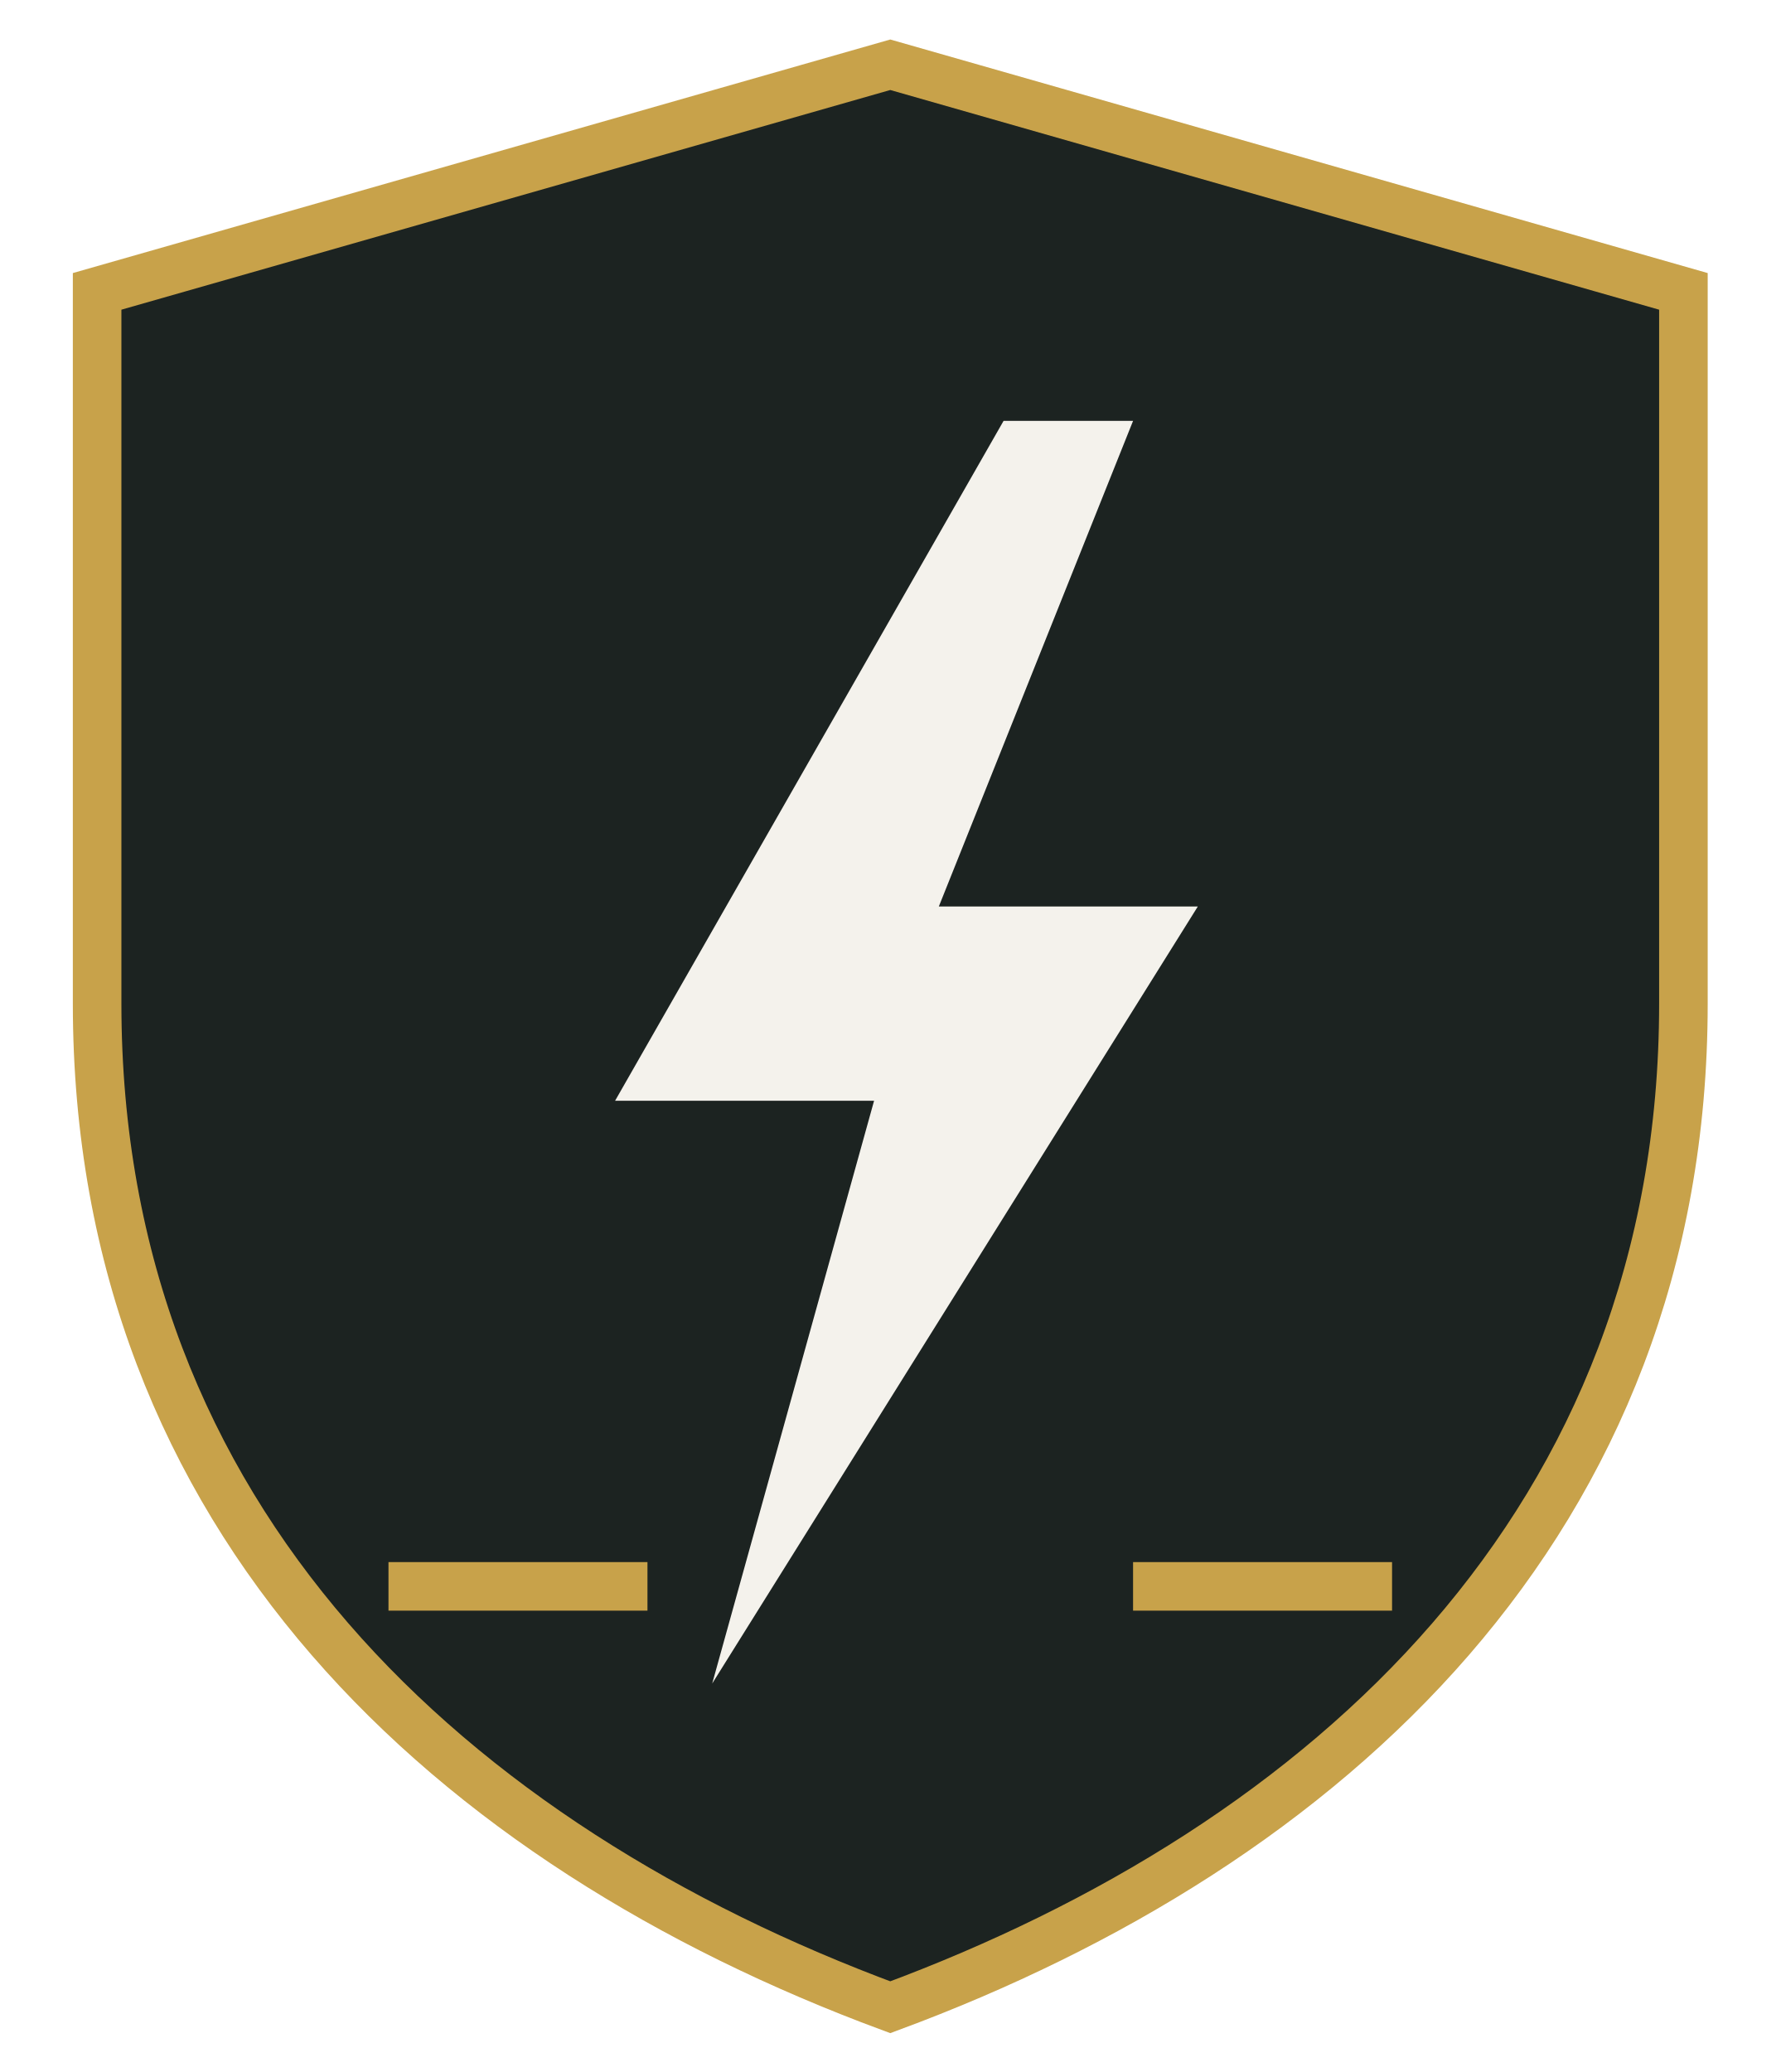
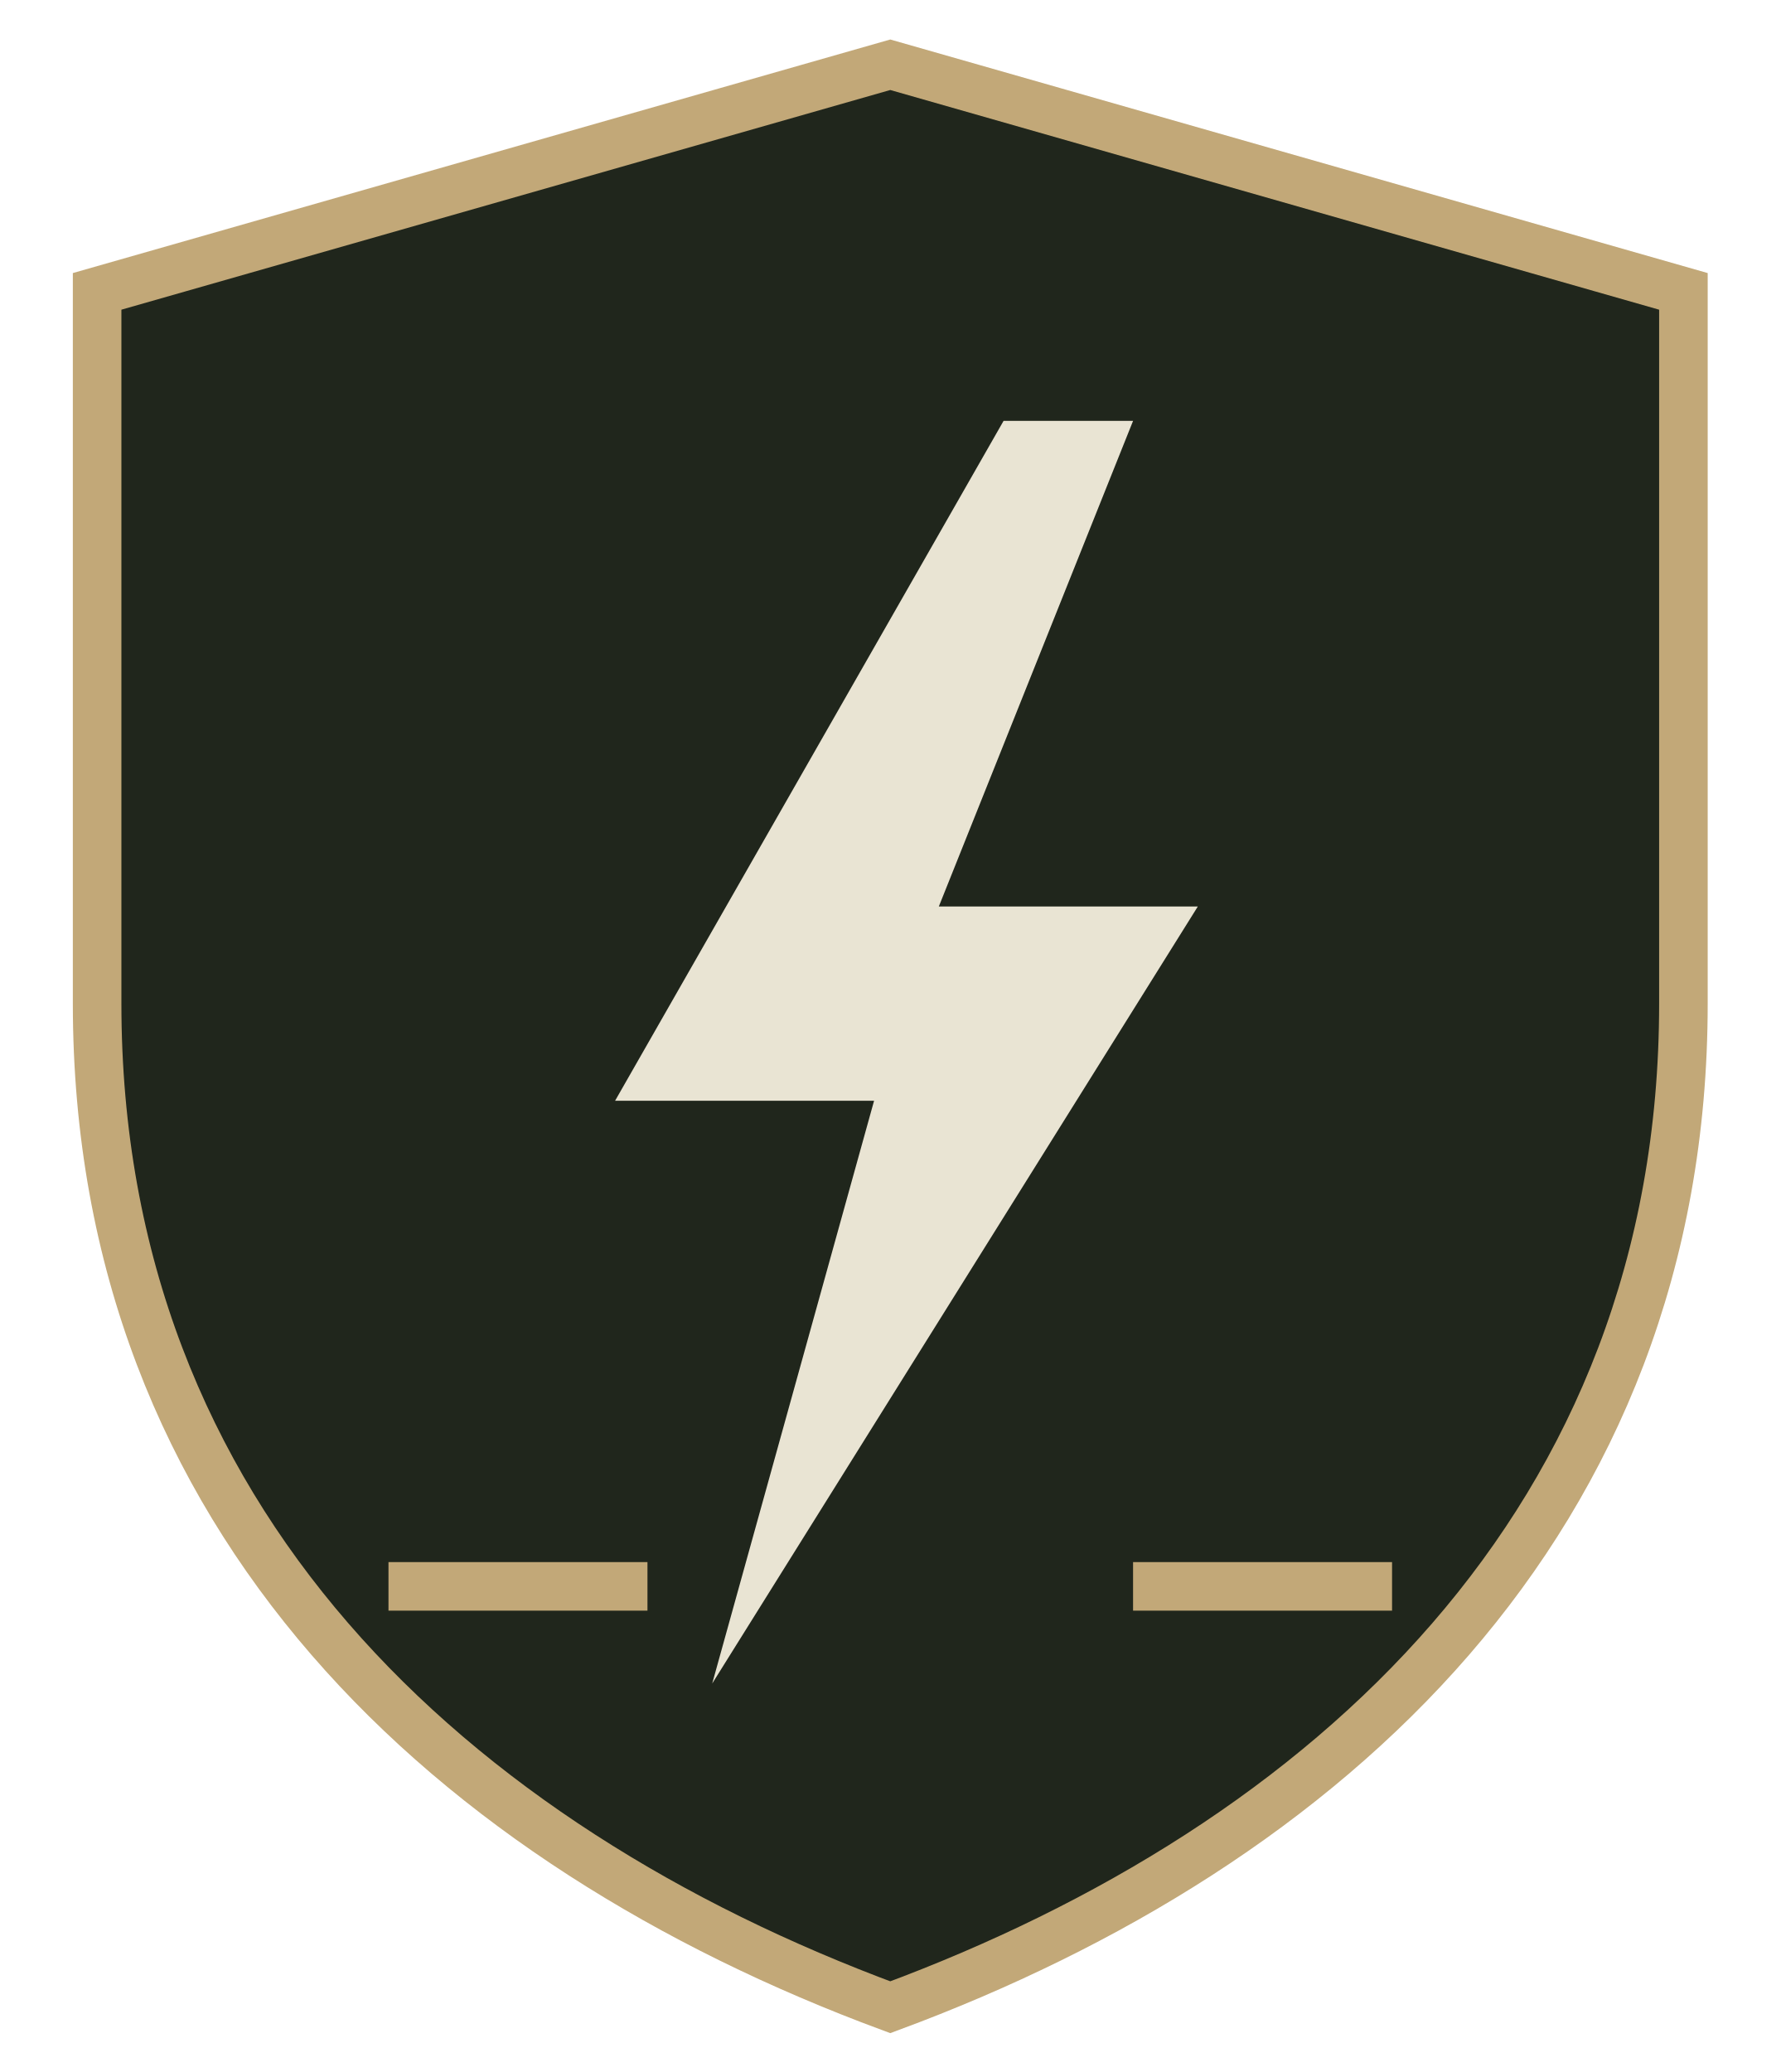
<svg xmlns="http://www.w3.org/2000/svg" viewBox="0 0 110 128" width="110" height="128" role="img" aria-label="Raider insignia">
-   <path d="M55 4 L104 18 V62 C104 94 82 114 55 124 C28 114 6 94 6 62 V18 Z" fill="#1c2321" stroke="#c8a24a" stroke-width="3" />
-   <path d="M62 26 L38 68 H54 L44 104 L74 56 H58 L70 26 Z" fill="#f4f2ec" />
-   <path d="M24 98 H40 M70 98 H86" stroke="#c8a24a" stroke-width="3" />
+   <path d="M55 4 L104 18 V62 C104 94 82 114 55 124 C28 114 6 94 6 62 V18 Z" fill="#20261c" stroke="#c2a878" stroke-width="3" />
+   <path d="M62 26 L38 68 H54 L44 104 L74 56 H58 L70 26 Z" fill="#e9e4d3" />
+   <path d="M24 98 H40 M70 98 H86" stroke="#c2a878" stroke-width="3" />
</svg>
